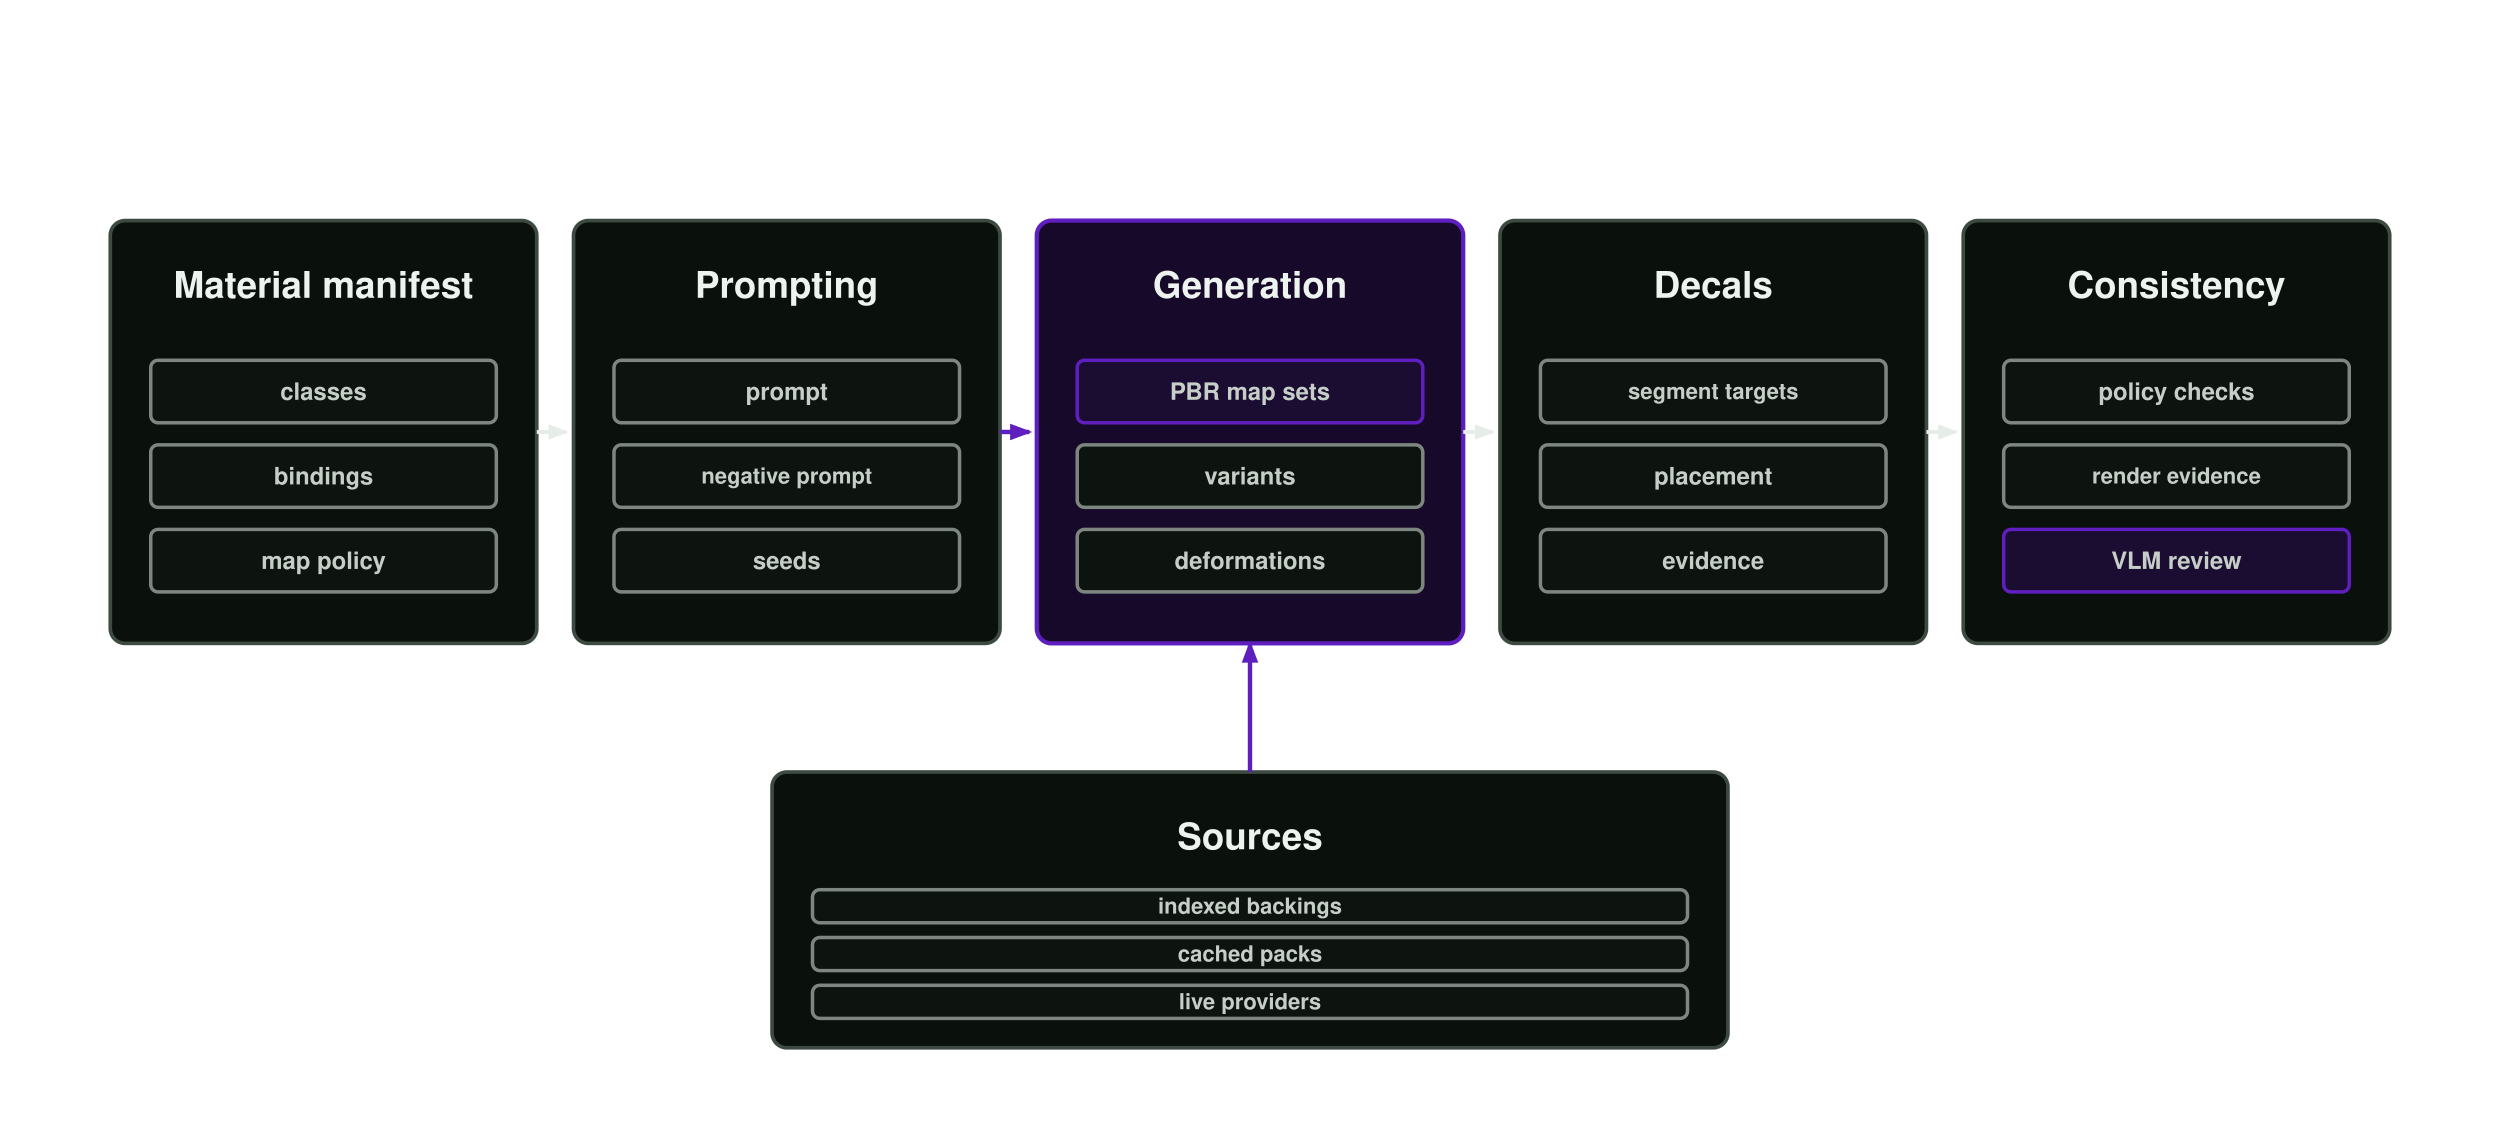
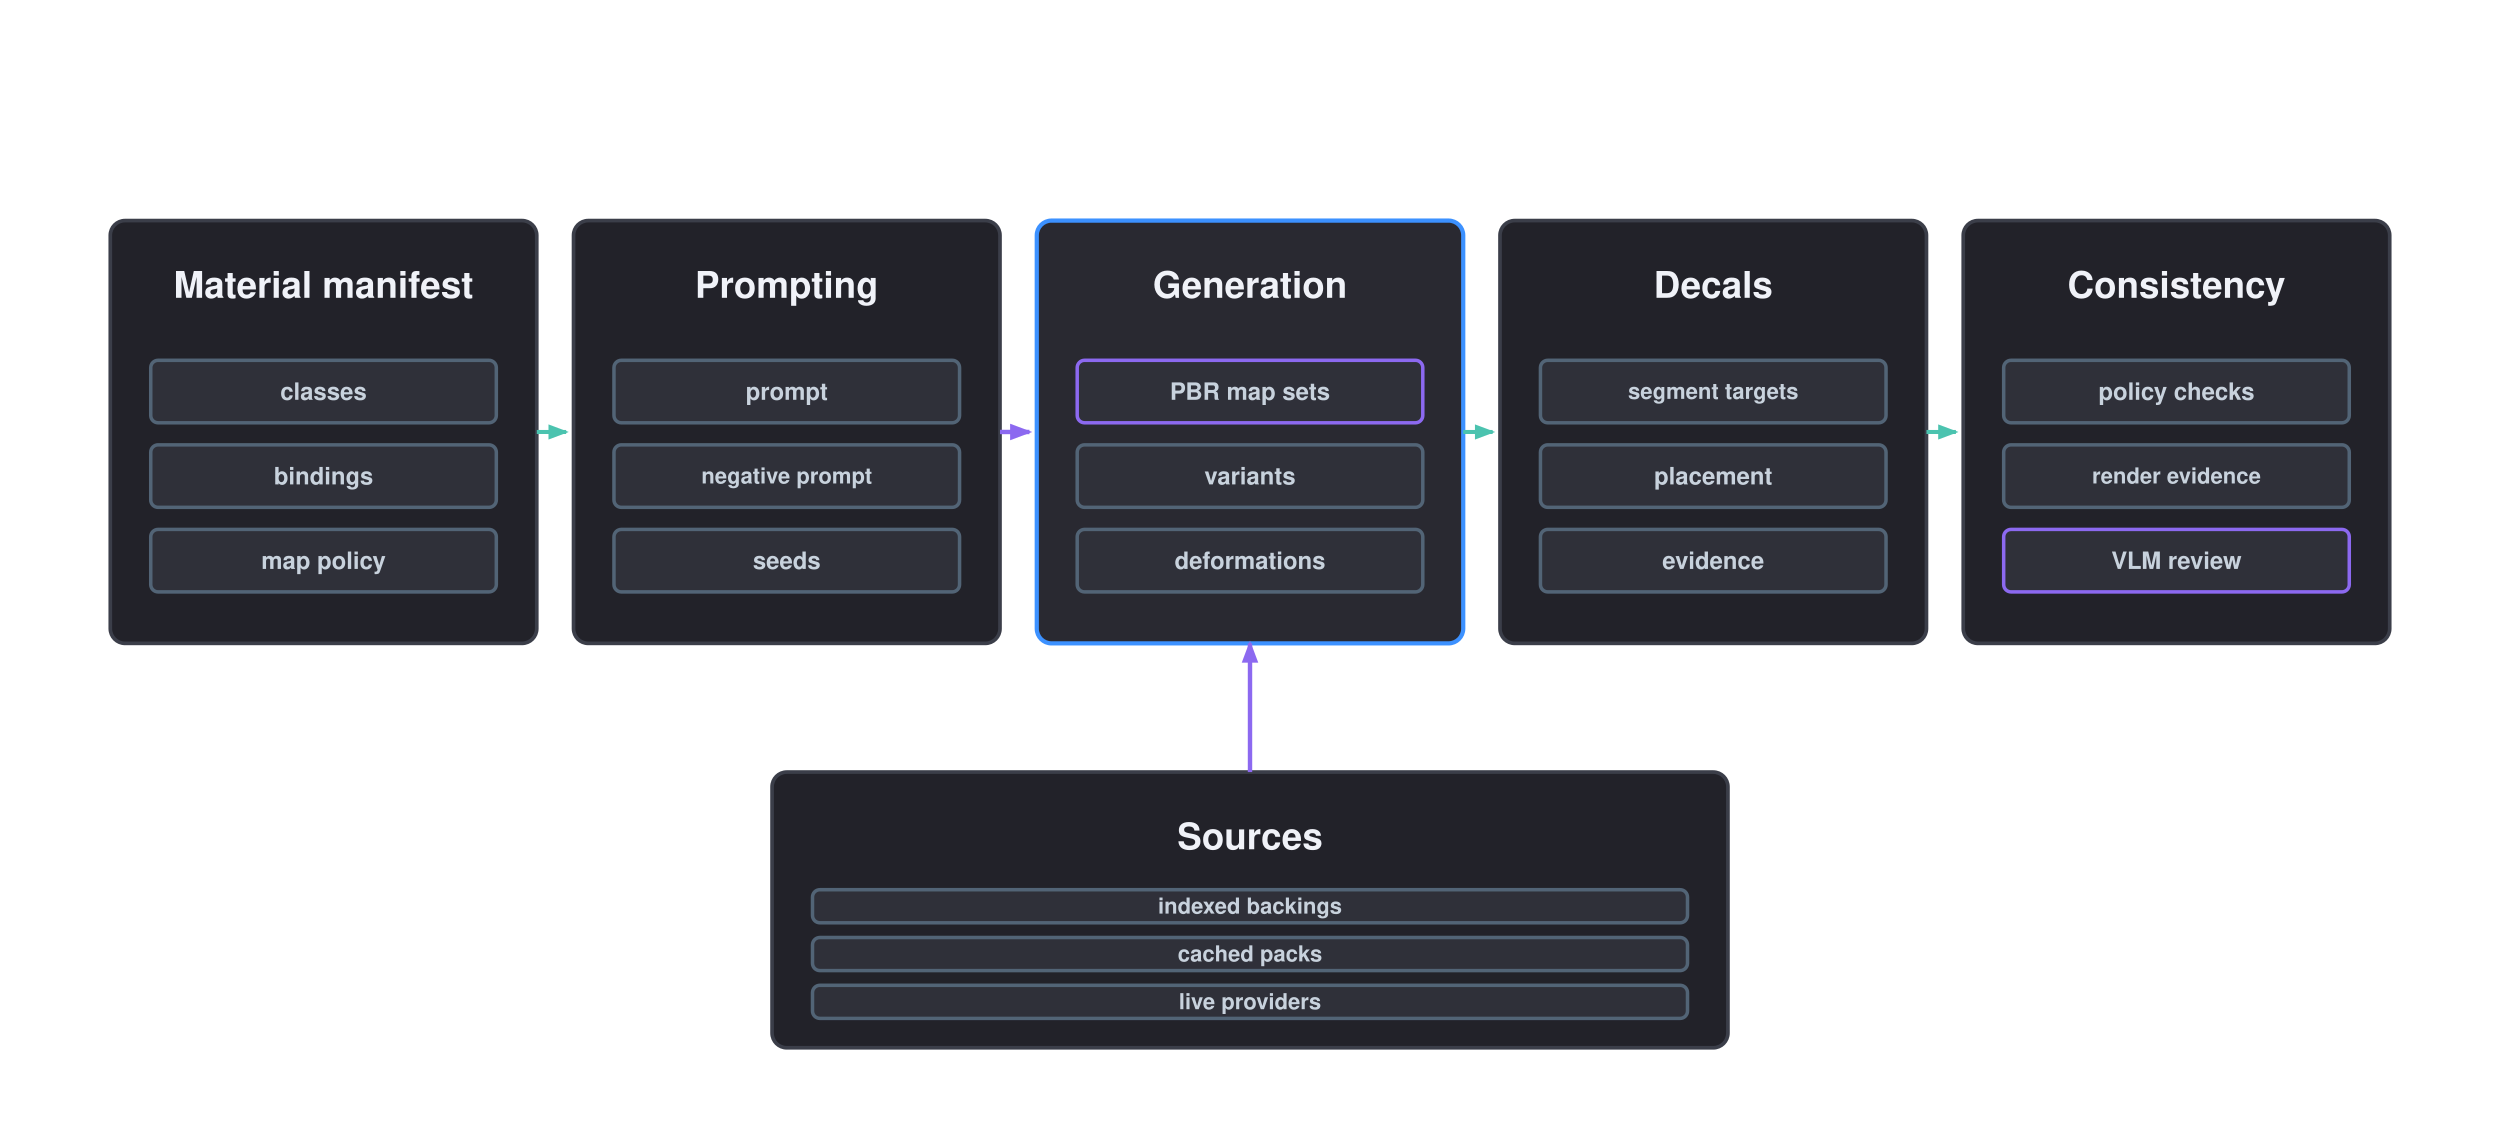
<svg xmlns="http://www.w3.org/2000/svg" width="1360" height="620" viewBox="0 0 1360 620" role="img" aria-labelledby="title desc">
  <defs>
    <style>
      .bg { fill: transparent; }
-       .box { fill: #0a100c; stroke: #3d4a42; stroke-width: 2; }
-       .boxHot { fill: #0b1608; stroke: #76b900; stroke-width: 2.3; }
-       .boxAccent { fill: #160929; stroke: #5f1ebe; stroke-width: 2.3; }
-       .inner { fill: #0d130f; stroke: #7d8780; stroke-width: 1.9; }
-       .innerHot { fill: #0d1809; stroke: #76b900; stroke-width: 1.9; }
-       .innerAccent { fill: #1b0c31; stroke: #5f1ebe; stroke-width: 1.9; }
-       .label { fill: #edf3ef; font-family: Aptos, Helvetica, sans-serif; font-size: 20px; font-weight: 680; }
-       .small { fill: #c6cec8; font-family: Aptos, Helvetica, sans-serif; font-size: 13px; font-weight: 620; }
-       .line { stroke: #e6ece8; stroke-width: 2.2; fill: none; marker-end: url(#arrow); }
-       .greenLine { stroke: #76b900; stroke-width: 2.4; fill: none; marker-end: url(#arrowGreen); }
-       .accentLine { stroke: #5f1ebe; stroke-width: 2.4; fill: none; marker-end: url(#arrowAccent); }
+       .box { fill: #222229; stroke: #3b3e49; stroke-width: 2; }
+       .boxHot { fill: #292931; stroke: #3c91ff; stroke-width: 2.3; }
+       .inner { fill: #2f3039; stroke: #526476; stroke-width: 1.9; }
+       .innerHot { fill: #292931; stroke: #3c91ff; stroke-width: 1.9; }
+       .innerAccent { fill: #2f3039; stroke: #8c69f0; stroke-width: 1.9; }
+       .label { fill: #f0f2f8; font-family: Aptos, Helvetica, sans-serif; font-size: 20px; font-weight: 680; }
+       .small { fill: #c8d2dd; font-family: Aptos, Helvetica, sans-serif; font-size: 13px; font-weight: 620; }
+       .line { stroke: #4bc3af; stroke-width: 2.2; fill: none; marker-end: url(#arrow); }
+       .primaryLine { stroke: #3c91ff; stroke-width: 2.4; fill: none; marker-end: url(#arrowPrimary); }
+       .accentLine { stroke: #8c69f0; stroke-width: 2.4; fill: none; marker-end: url(#arrowAccent); }
    </style>
    <marker id="arrow" viewBox="0 0 8 8" refX="7" refY="4" markerWidth="5" markerHeight="5" orient="auto-start-reverse">
-       <path d="M 0 1 L 8 4 L 0 7 z" fill="#e6ece8" />
+       <path d="M 0 1 L 8 4 L 0 7 z" fill="#4bc3af" />
    </marker>
-     <marker id="arrowGreen" viewBox="0 0 8 8" refX="7" refY="4" markerWidth="5" markerHeight="5" orient="auto-start-reverse">
-       <path d="M 0 1 L 8 4 L 0 7 z" fill="#76b900" />
+     <marker id="arrowPrimary" viewBox="0 0 8 8" refX="7" refY="4" markerWidth="5" markerHeight="5" orient="auto-start-reverse">
+       <path d="M 0 1 L 8 4 L 0 7 z" fill="#3c91ff" />
    </marker>
    <marker id="arrowAccent" viewBox="0 0 8 8" refX="7" refY="4" markerWidth="5" markerHeight="5" orient="auto-start-reverse">
-       <path d="M 0 1 L 8 4 L 0 7 z" fill="#5f1ebe" />
+       <path d="M 0 1 L 8 4 L 0 7 z" fill="#8c69f0" />
    </marker>
  </defs>
  <rect class="box" x="60" y="120" width="232" height="230" rx="8" />
  <text class="label" x="176.0" y="162" text-anchor="middle">Material manifest</text>
  <rect class="inner" x="82" y="196" width="188" height="34" rx="4" />
  <text class="small" x="176.0" y="217.5" text-anchor="middle" style="font-size:13px">classes</text>
  <rect class="inner" x="82" y="242" width="188" height="34" rx="4" />
  <text class="small" x="176.0" y="263.5" text-anchor="middle" style="font-size:13px">bindings</text>
  <rect class="inner" x="82" y="288" width="188" height="34" rx="4" />
  <text class="small" x="176.0" y="309.5" text-anchor="middle" style="font-size:13px">map policy</text>
  <path class="line" d="M292 235 L308 235" />
  <rect class="box" x="312" y="120" width="232" height="230" rx="8" />
  <text class="label" x="428.0" y="162" text-anchor="middle">Prompting</text>
  <rect class="inner" x="334" y="196" width="188" height="34" rx="4" />
  <text class="small" x="428.0" y="217.5" text-anchor="middle" style="font-size:13px">prompt</text>
  <rect class="inner" x="334" y="242" width="188" height="34" rx="4" />
  <text class="small" x="428.0" y="263.0" text-anchor="middle" style="font-size:12px">negative prompt</text>
  <rect class="inner" x="334" y="288" width="188" height="34" rx="4" />
  <text class="small" x="428.0" y="309.5" text-anchor="middle" style="font-size:13px">seeds</text>
  <path class="accentLine" d="M544 235 L560 235" />
-   <rect class="boxAccent" x="564" y="120" width="232" height="230" rx="8" />
+   <rect class="boxHot" x="564" y="120" width="232" height="230" rx="8" />
  <text class="label" x="680.0" y="162" text-anchor="middle">Generation</text>
  <rect class="innerAccent" x="586" y="196" width="188" height="34" rx="4" />
  <text class="small" x="680.0" y="217.5" text-anchor="middle" style="font-size:13px">PBR map sets</text>
  <rect class="inner" x="586" y="242" width="188" height="34" rx="4" />
  <text class="small" x="680.0" y="263.5" text-anchor="middle" style="font-size:13px">variants</text>
  <rect class="inner" x="586" y="288" width="188" height="34" rx="4" />
  <text class="small" x="680.0" y="309.5" text-anchor="middle" style="font-size:13px">deformations</text>
  <path class="line" d="M796 235 L812 235" />
  <rect class="box" x="816" y="120" width="232" height="230" rx="8" />
  <text class="label" x="932.0" y="162" text-anchor="middle">Decals</text>
  <rect class="inner" x="838" y="196" width="188" height="34" rx="4" />
  <text class="small" x="932.0" y="217.0" text-anchor="middle" style="font-size:12px">segment targets</text>
  <rect class="inner" x="838" y="242" width="188" height="34" rx="4" />
  <text class="small" x="932.0" y="263.5" text-anchor="middle" style="font-size:13px">placement</text>
  <rect class="inner" x="838" y="288" width="188" height="34" rx="4" />
  <text class="small" x="932.0" y="309.5" text-anchor="middle" style="font-size:13px">evidence</text>
  <path class="line" d="M1048 235 L1064 235" />
  <rect class="box" x="1068" y="120" width="232" height="230" rx="8" />
  <text class="label" x="1184.0" y="162" text-anchor="middle">Consistency</text>
  <rect class="inner" x="1090" y="196" width="188" height="34" rx="4" />
  <text class="small" x="1184.0" y="217.5" text-anchor="middle" style="font-size:13px">policy checks</text>
  <rect class="inner" x="1090" y="242" width="188" height="34" rx="4" />
  <text class="small" x="1184.0" y="263.0" text-anchor="middle" style="font-size:12px">render evidence</text>
  <rect class="innerAccent" x="1090" y="288" width="188" height="34" rx="4" />
  <text class="small" x="1184.0" y="309.5" text-anchor="middle" style="font-size:13px">VLM review</text>
  <rect class="box" x="420" y="420" width="520" height="150" rx="8" />
  <text class="label" x="680.0" y="462" text-anchor="middle">Sources</text>
  <rect class="inner" x="442" y="484" width="476" height="18" rx="4" />
  <text class="small" x="680.0" y="497.0" text-anchor="middle" style="font-size:12px">indexed backings</text>
  <rect class="inner" x="442" y="510" width="476" height="18" rx="4" />
  <text class="small" x="680.0" y="523.0" text-anchor="middle" style="font-size:12px">cached packs</text>
  <rect class="inner" x="442" y="536" width="476" height="18" rx="4" />
  <text class="small" x="680.0" y="549.0" text-anchor="middle" style="font-size:12px">live providers</text>
  <path class="accentLine" d="M680 420 L680 380 L680 380 L680 350" />
</svg>
